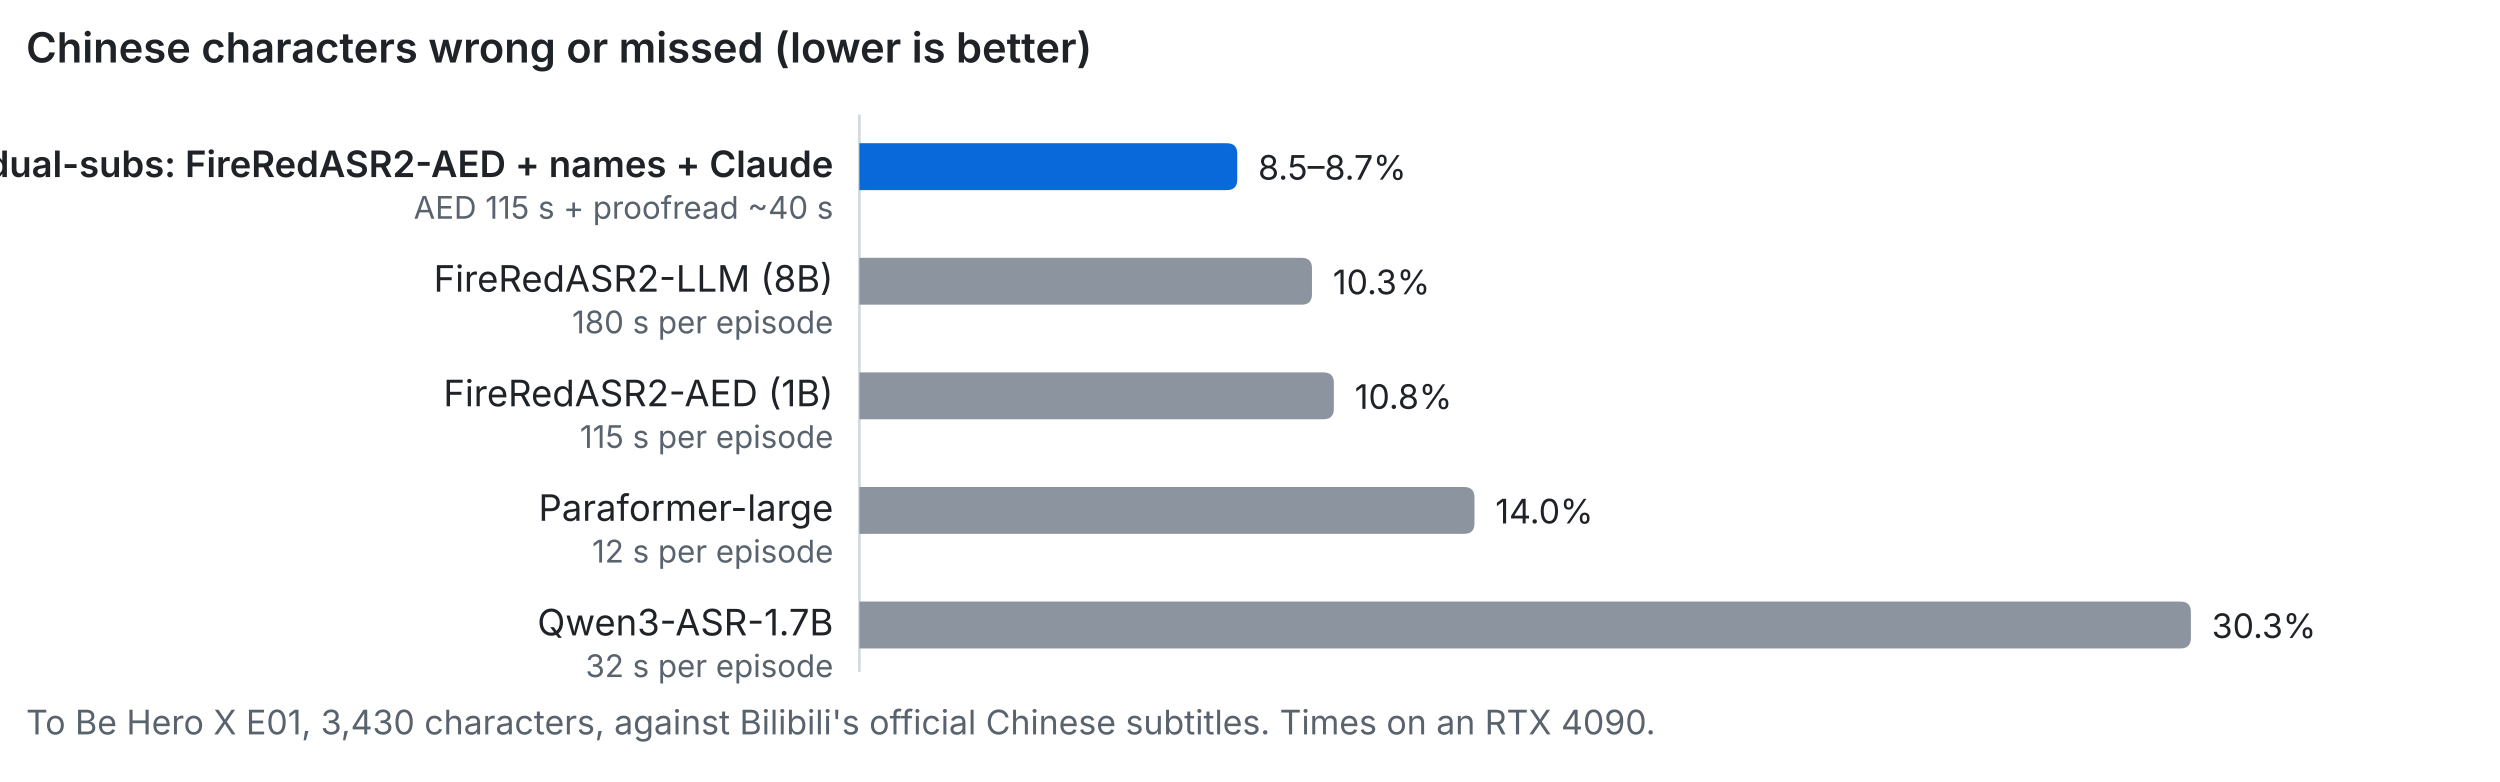
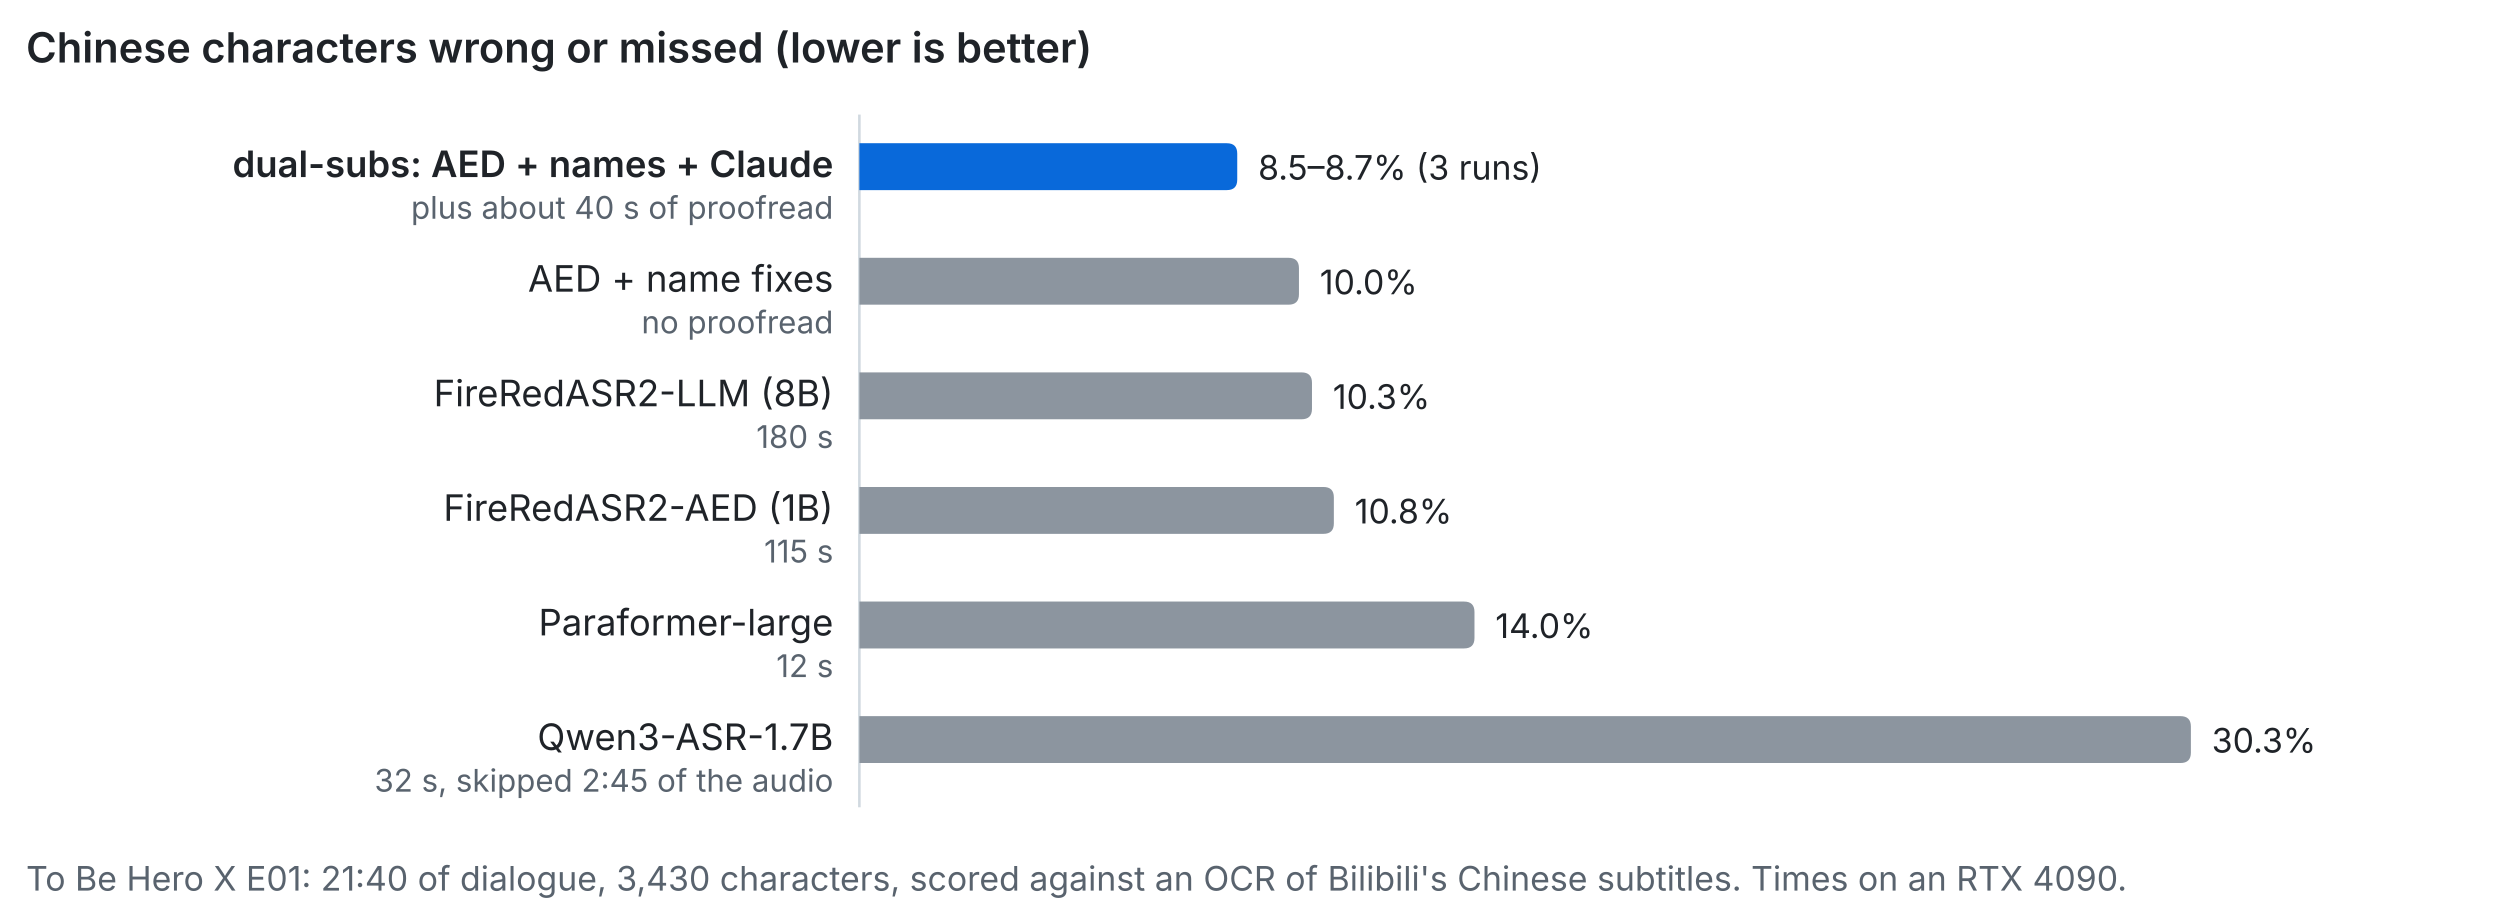
- <svg xmlns="http://www.w3.org/2000/svg" viewBox="0 0 960 300" width="960" height="300" font-family="system-ui, -apple-system, Segoe UI, sans-serif">
+ <svg xmlns="http://www.w3.org/2000/svg" viewBox="0 0 960 350" width="960" height="350" font-family="system-ui, -apple-system, Segoe UI, sans-serif">
  <style>
    .title { fill: #1f2328; font-size: 16px; font-weight: 600; }
    .note { fill: #59636e; font-size: 13px; }
    .n { fill: #1f2328; font-size: 14px; text-anchor: end; }
    .nk { fill: #1f2328; font-size: 14px; font-weight: 600; text-anchor: end; }
    .sub { fill: #59636e; font-size: 12px; text-anchor: end; }
    .v { fill: #1f2328; font-size: 13px; }
    .bg { fill: #8c959f; }
    .bk { fill: #0969da; }
    .axis { stroke: #d1d9e0; stroke-width: 1; }
    @media (prefers-color-scheme: dark) {
      .title, .n, .nk, .v { fill: #f0f6fc; }
      .note, .sub { fill: #9198a1; }
      .bg { fill: #656c76; }
      .bk { fill: #4493f8; }
      .axis { stroke: #3d444d; }
    }
  </style>
  <text class="title" x="10" y="24">Chinese characters wrong or missed (lower is better)</text>
-   <text class="note" x="10" y="282">To Be Hero X E01, 3,430 characters, against Bilibili's official Chinese subtitles. Times on an RTX 4090.</text>
-   <line class="axis" x1="330" y1="44" x2="330" y2="258" />
-   <text class="nk" x="320" y="68">dual-subs: FireRedASR2-AED + names + Claude</text>
-   <text class="sub" x="320" y="84">AED 115 s + proofread ~40 s</text>
+   <line class="axis" x1="330" y1="44" x2="330" y2="310" />
+   <text class="nk" x="320" y="68">dual-subs: AED + names + Claude</text>
+   <text class="sub" x="320" y="84">plus about 40 s of proofread</text>
  <path class="bk" d="M330,55 H471.1 Q475.1,55 475.1,59 V69 Q475.1,73 471.1,73 H330 Z" />
-   <text class="v" x="483.1" y="69">8.5–8.7%</text>
-   <text class="n" x="320" y="112">FireRedASR2-LLM (8B)</text>
-   <text class="sub" x="320" y="128">180 s per episode</text>
-   <path class="bg" d="M330,99 H499.8 Q503.8,99 503.8,103 V113 Q503.8,117 499.8,117 H330 Z" />
-   <text class="v" x="511.8" y="113">10.3%</text>
-   <text class="n" x="320" y="156">FireRedASR2-AED (1B)</text>
-   <text class="sub" x="320" y="172">115 s per episode</text>
-   <path class="bg" d="M330,143 H508.2 Q512.2,143 512.2,147 V157 Q512.2,161 508.2,161 H330 Z" />
-   <text class="v" x="520.2" y="157">10.8%</text>
-   <text class="n" x="320" y="200">Paraformer-large</text>
-   <text class="sub" x="320" y="216">12 s per episode</text>
-   <path class="bg" d="M330,187 H562.2 Q566.2,187 566.2,191 V201 Q566.2,205 562.2,205 H330 Z" />
-   <text class="v" x="574.2" y="201">14.0%</text>
-   <text class="n" x="320" y="244">Qwen3-ASR-1.7B</text>
-   <text class="sub" x="320" y="260">32 s per episode</text>
-   <path class="bg" d="M330,231 H837.3 Q841.3,231 841.3,235 V245 Q841.3,249 837.3,249 H330 Z" />
-   <text class="v" x="849.3" y="245">30.3%</text>
+   <text class="v" x="483.1" y="69">8.5–8.7% (3 runs)</text>
+   <text class="n" x="320" y="112">AED + name fixes</text>
+   <text class="sub" x="320" y="128">no proofread</text>
+   <path class="bg" d="M330,99 H494.8 Q498.8,99 498.8,103 V113 Q498.8,117 494.8,117 H330 Z" />
+   <text class="v" x="506.8" y="113">10.0%</text>
+   <text class="n" x="320" y="156">FireRedASR2-LLM (8B)</text>
+   <text class="sub" x="320" y="172">180 s</text>
+   <path class="bg" d="M330,143 H499.8 Q503.8,143 503.8,147 V157 Q503.8,161 499.8,161 H330 Z" />
+   <text class="v" x="511.8" y="157">10.3%</text>
+   <text class="n" x="320" y="200">FireRedASR2-AED (1B)</text>
+   <text class="sub" x="320" y="216">115 s</text>
+   <path class="bg" d="M330,187 H508.2 Q512.2,187 512.2,191 V201 Q512.2,205 508.2,205 H330 Z" />
+   <text class="v" x="520.2" y="201">10.8%</text>
+   <text class="n" x="320" y="244">Paraformer-large</text>
+   <text class="sub" x="320" y="260">12 s</text>
+   <path class="bg" d="M330,231 H562.2 Q566.2,231 566.2,235 V245 Q566.2,249 562.2,249 H330 Z" />
+   <text class="v" x="574.2" y="245">14.0%</text>
+   <text class="n" x="320" y="288">Qwen3-ASR-1.7B</text>
+   <text class="sub" x="320" y="304">32 s, skipped 2:45 of the audio</text>
+   <path class="bg" d="M330,275 H837.3 Q841.3,275 841.3,279 V289 Q841.3,293 837.3,293 H330 Z" />
+   <text class="v" x="849.3" y="289">30.3%</text>
+   <text class="note" x="10" y="342">To Be Hero X E01: 21:40 of dialogue, 3,430 characters, scored against an OCR of Bilibili's Chinese subtitles. Times on an RTX 4090.</text>
</svg>
